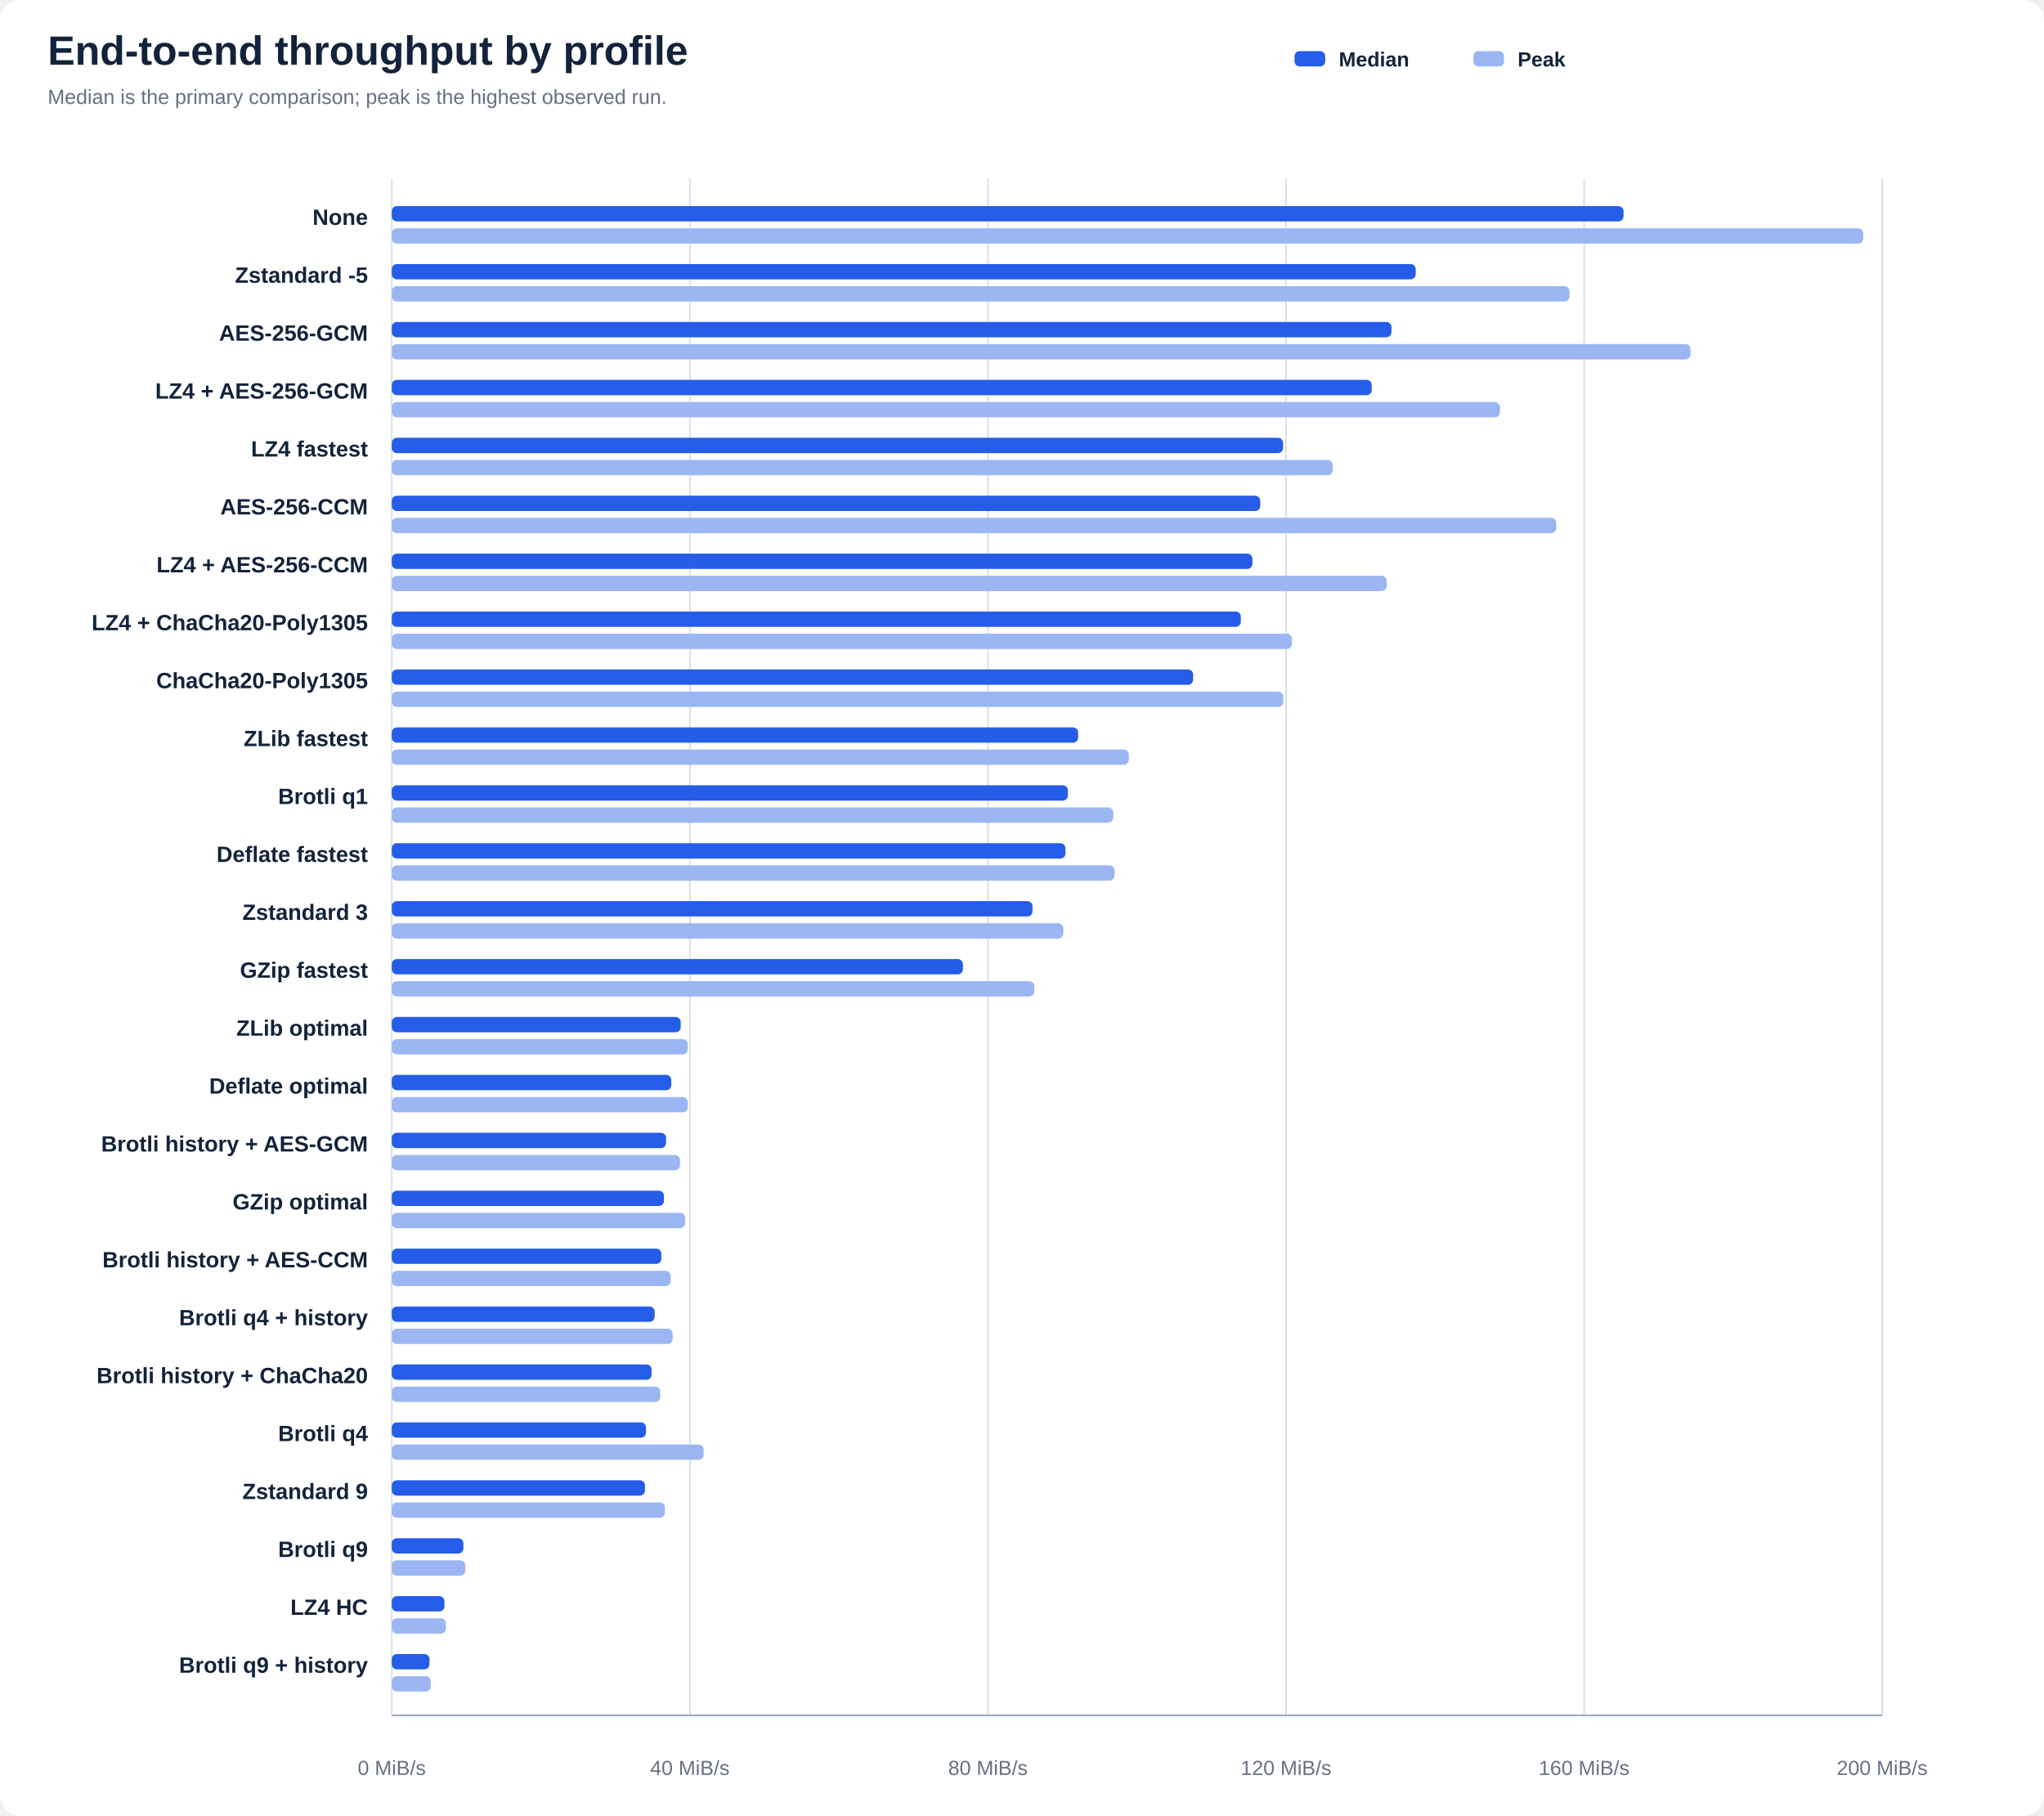
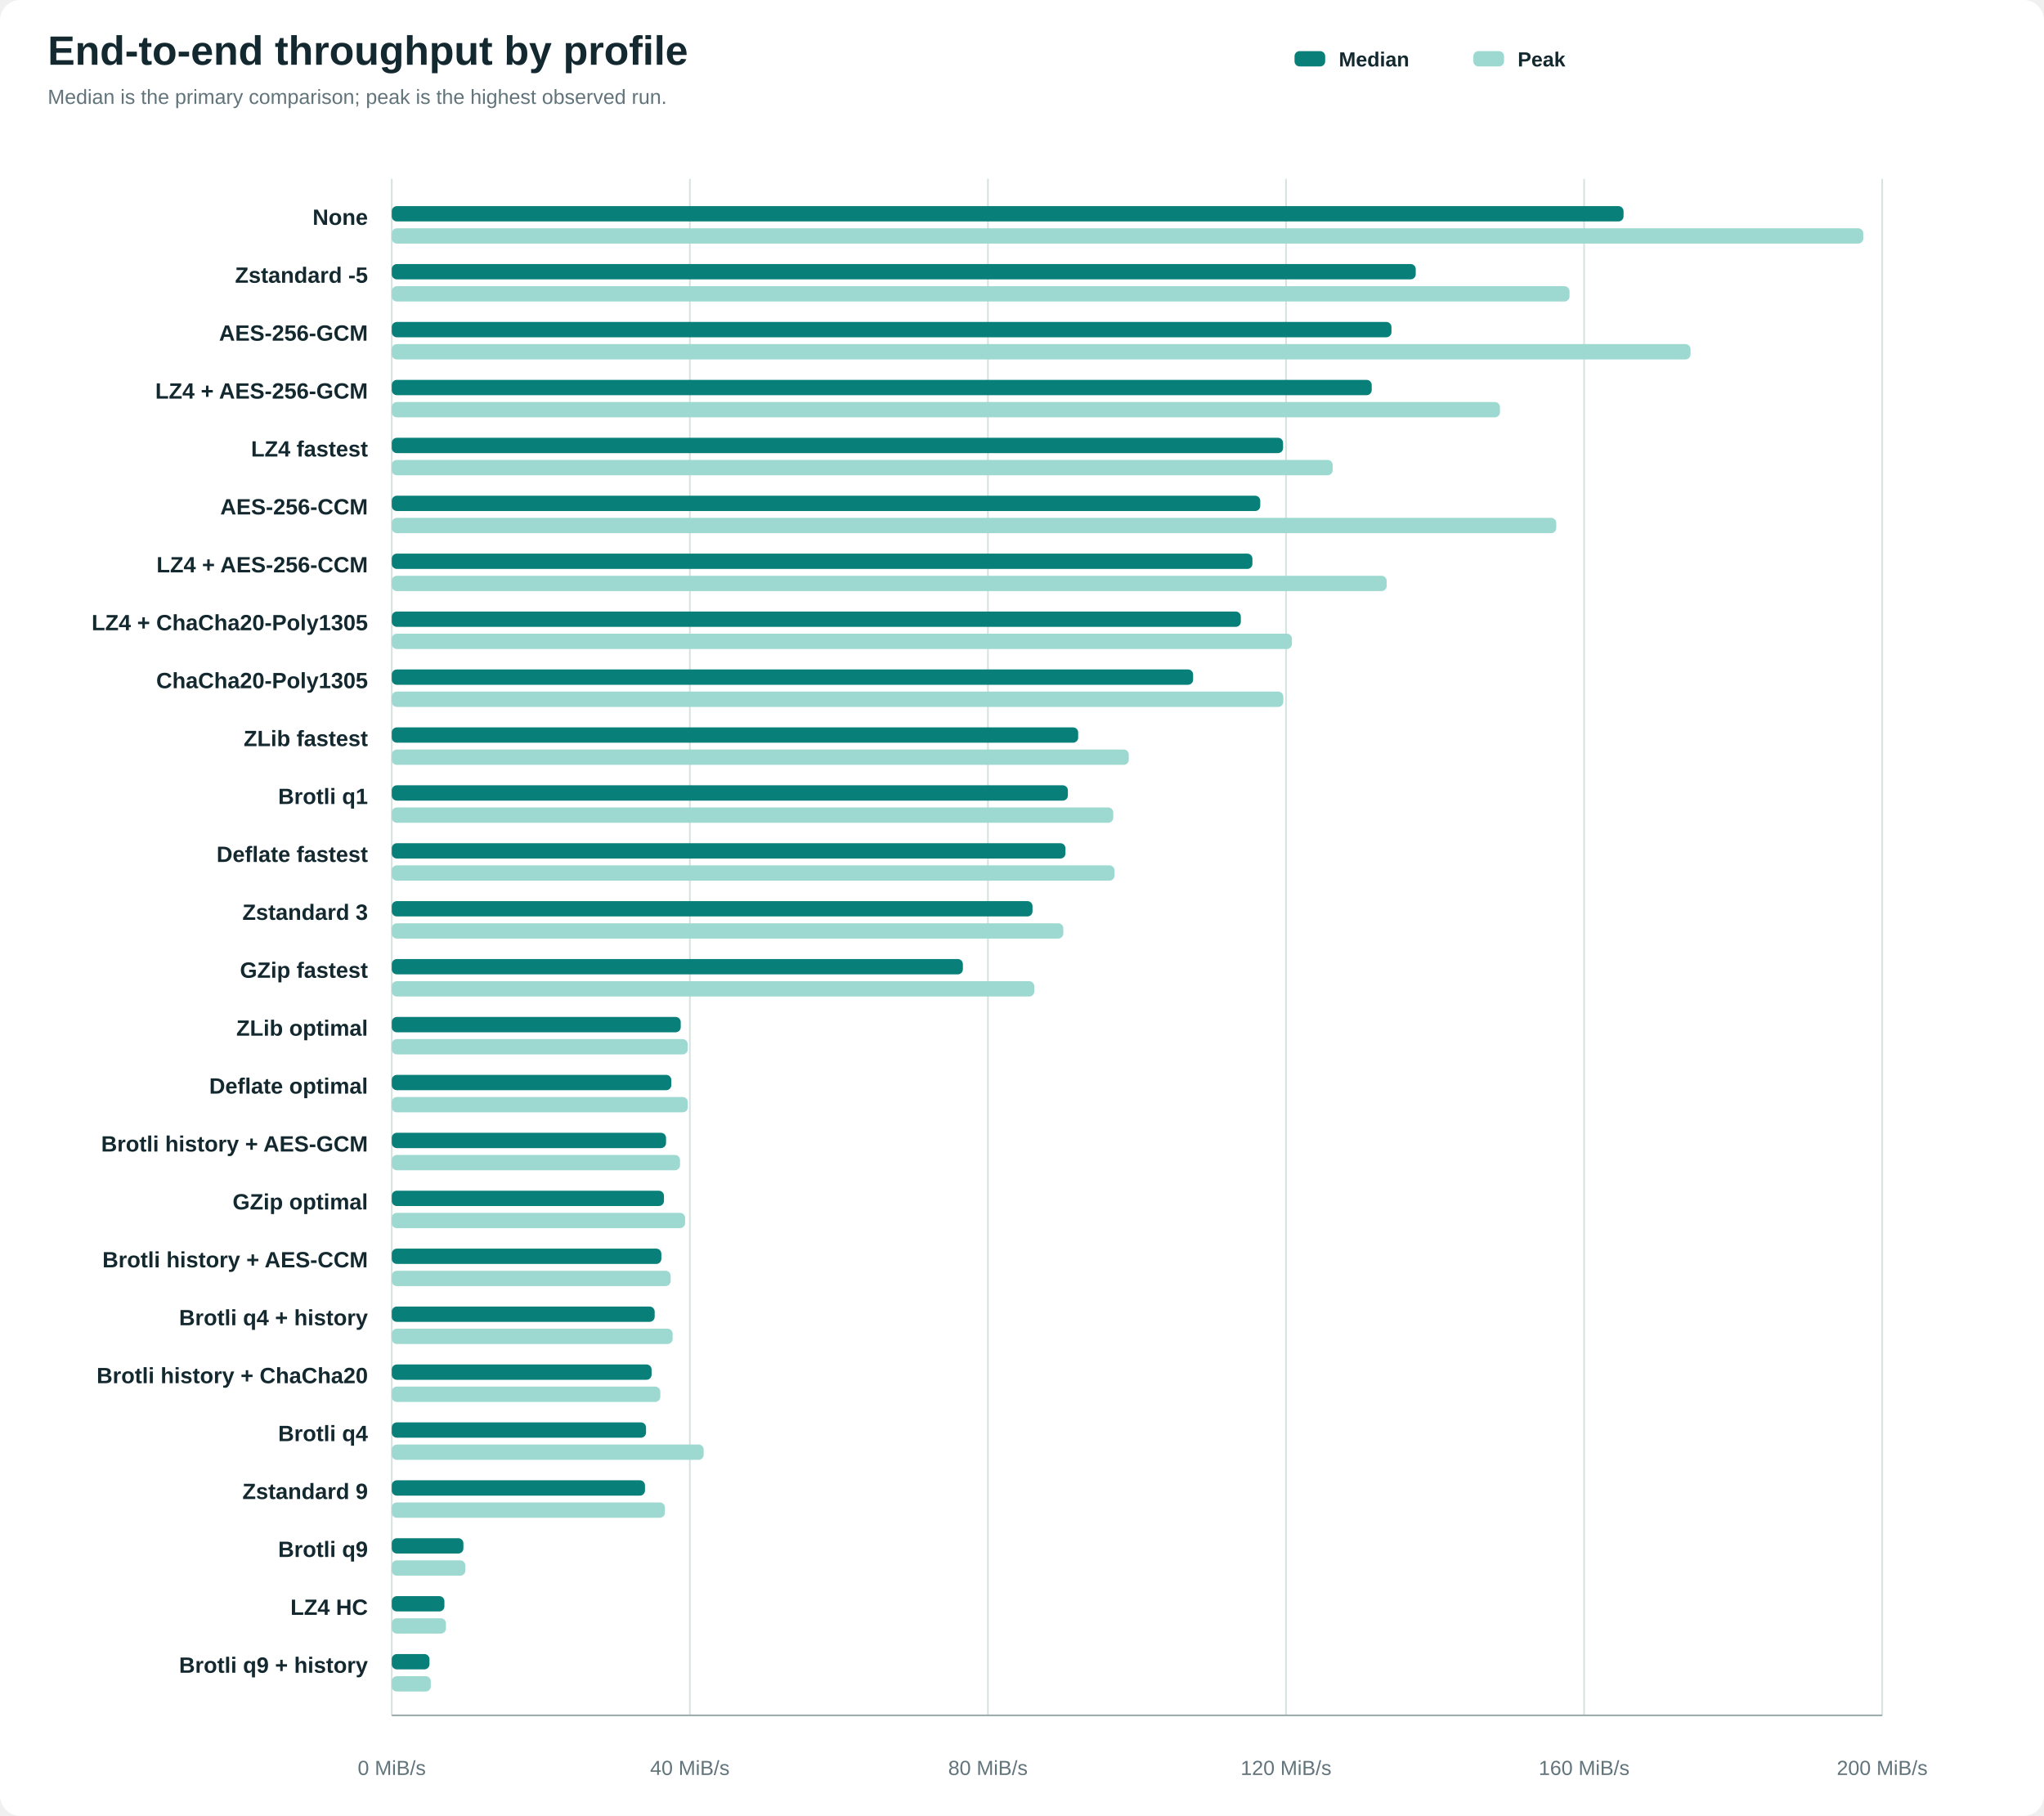
<svg xmlns="http://www.w3.org/2000/svg" width="1200" height="1066" viewBox="0 0 1200 1066" role="img" aria-labelledby="title description">
  <rect width="100%" height="100%" rx="12" fill="#ffffff" />
-   <style>text{font-family:Arial,sans-serif;fill:#13233b}.title{font-size:24px;font-weight:700}.subtitle,.tick{font-size:12px;fill:#667085}.label{font-size:13px;font-weight:600}.legend{font-size:12px;font-weight:600}.grid{stroke:#d9e1ec;stroke-width:1}.axis{stroke:#9aa8ba;stroke-width:1}</style>
+   <style>text{font-family:Arial,sans-serif;fill:#13282f}.title{font-size:24px;font-weight:700}.subtitle,.tick{font-size:12px;fill:#61747b}.label{font-size:13px;font-weight:600}.legend{font-size:12px;font-weight:600}.grid{stroke:#d6e3df;stroke-width:1}.axis{stroke:#9aadaa;stroke-width:1}rect[fill="#255de8"]{fill:#087f78}rect[fill="#9bb6f2"]{fill:#9dd9d1}</style>
  <text class="title" x="28" y="38">End-to-end throughput by profile</text>
  <text class="subtitle" x="28" y="61">Median is the primary comparison; peak is the highest observed run.</text>
  <rect x="760" y="30" width="18" height="9" rx="3" fill="#255de8" />
  <text class="legend" x="786" y="39">Median</text>
  <rect x="865" y="30" width="18" height="9" rx="3" fill="#9bb6f2" />
  <text class="legend" x="891" y="39">Peak</text>
  <line class="grid" x1="230" y1="105" x2="230" y2="1007" />
  <text class="tick" x="230" y="1042" text-anchor="middle">0 MiB/s</text>
  <line class="grid" x1="405" y1="105" x2="405" y2="1007" />
  <text class="tick" x="405" y="1042" text-anchor="middle">40 MiB/s</text>
  <line class="grid" x1="580" y1="105" x2="580" y2="1007" />
  <text class="tick" x="580" y="1042" text-anchor="middle">80 MiB/s</text>
  <line class="grid" x1="755" y1="105" x2="755" y2="1007" />
  <text class="tick" x="755" y="1042" text-anchor="middle">120 MiB/s</text>
  <line class="grid" x1="930" y1="105" x2="930" y2="1007" />
  <text class="tick" x="930" y="1042" text-anchor="middle">160 MiB/s</text>
  <line class="grid" x1="1105" y1="105" x2="1105" y2="1007" />
  <text class="tick" x="1105" y="1042" text-anchor="middle">200 MiB/s</text>
  <text class="label" x="216" y="132" text-anchor="end">None</text>
  <rect x="230" y="121" width="723.16" height="9" rx="3" fill="#255de8" />
  <rect x="230" y="134" width="863.9" height="9" rx="3" fill="#9bb6f2" />
  <text class="label" x="216" y="166" text-anchor="end">Zstandard -5</text>
  <rect x="230" y="155" width="601.15" height="9" rx="3" fill="#255de8" />
  <rect x="230" y="168" width="691.44" height="9" rx="3" fill="#9bb6f2" />
  <text class="label" x="216" y="200" text-anchor="end">AES-256-GCM</text>
  <rect x="230" y="189" width="586.9" height="9" rx="3" fill="#255de8" />
  <rect x="230" y="202" width="762.5" height="9" rx="3" fill="#9bb6f2" />
  <text class="label" x="216" y="234" text-anchor="end">LZ4 + AES-256-GCM</text>
  <rect x="230" y="223" width="575.31" height="9" rx="3" fill="#255de8" />
  <rect x="230" y="236" width="650.6" height="9" rx="3" fill="#9bb6f2" />
  <text class="label" x="216" y="268" text-anchor="end">LZ4 fastest</text>
  <rect x="230" y="257" width="523.28" height="9" rx="3" fill="#255de8" />
  <rect x="230" y="270" width="552.41" height="9" rx="3" fill="#9bb6f2" />
  <text class="label" x="216" y="302" text-anchor="end">AES-256-CCM</text>
  <rect x="230" y="291" width="509.88" height="9" rx="3" fill="#255de8" />
  <rect x="230" y="304" width="683.66" height="9" rx="3" fill="#9bb6f2" />
  <text class="label" x="216" y="336" text-anchor="end">LZ4 + AES-256-CCM</text>
  <rect x="230" y="325" width="505.28" height="9" rx="3" fill="#255de8" />
  <rect x="230" y="338" width="584.1" height="9" rx="3" fill="#9bb6f2" />
  <text class="label" x="216" y="370" text-anchor="end">LZ4 + ChaCha20-Poly1305</text>
  <rect x="230" y="359" width="498.47" height="9" rx="3" fill="#255de8" />
  <rect x="230" y="372" width="528.47" height="9" rx="3" fill="#9bb6f2" />
  <text class="label" x="216" y="404" text-anchor="end">ChaCha20-Poly1305</text>
  <rect x="230" y="393" width="470.46" height="9" rx="3" fill="#255de8" />
  <rect x="230" y="406" width="523.42" height="9" rx="3" fill="#9bb6f2" />
  <text class="label" x="216" y="438" text-anchor="end">ZLib fastest</text>
  <rect x="230" y="427" width="402.98" height="9" rx="3" fill="#255de8" />
  <rect x="230" y="440" width="432.7" height="9" rx="3" fill="#9bb6f2" />
  <text class="label" x="216" y="472" text-anchor="end">Brotli q1</text>
  <rect x="230" y="461" width="396.94" height="9" rx="3" fill="#255de8" />
  <rect x="230" y="474" width="423.58" height="9" rx="3" fill="#9bb6f2" />
  <text class="label" x="216" y="506" text-anchor="end">Deflate fastest</text>
  <rect x="230" y="495" width="395.53" height="9" rx="3" fill="#255de8" />
  <rect x="230" y="508" width="424.32" height="9" rx="3" fill="#9bb6f2" />
  <text class="label" x="216" y="540" text-anchor="end">Zstandard 3</text>
  <rect x="230" y="529" width="376.18" height="9" rx="3" fill="#255de8" />
  <rect x="230" y="542" width="394.26" height="9" rx="3" fill="#9bb6f2" />
  <text class="label" x="216" y="574" text-anchor="end">GZip fastest</text>
  <rect x="230" y="563" width="335.3" height="9" rx="3" fill="#255de8" />
  <rect x="230" y="576" width="377.21" height="9" rx="3" fill="#9bb6f2" />
  <text class="label" x="216" y="608" text-anchor="end">ZLib optimal</text>
  <rect x="230" y="597" width="169.65" height="9" rx="3" fill="#255de8" />
  <rect x="230" y="610" width="173.76" height="9" rx="3" fill="#9bb6f2" />
  <text class="label" x="216" y="642" text-anchor="end">Deflate optimal</text>
  <rect x="230" y="631" width="164.12" height="9" rx="3" fill="#255de8" />
  <rect x="230" y="644" width="173.81" height="9" rx="3" fill="#9bb6f2" />
  <text class="label" x="216" y="676" text-anchor="end">Brotli history + AES-GCM</text>
  <rect x="230" y="665" width="161.03" height="9" rx="3" fill="#255de8" />
  <rect x="230" y="678" width="169.23" height="9" rx="3" fill="#9bb6f2" />
  <text class="label" x="216" y="710" text-anchor="end">GZip optimal</text>
  <rect x="230" y="699" width="159.81" height="9" rx="3" fill="#255de8" />
  <rect x="230" y="712" width="172.23" height="9" rx="3" fill="#9bb6f2" />
  <text class="label" x="216" y="744" text-anchor="end">Brotli history + AES-CCM</text>
  <rect x="230" y="733" width="158.27" height="9" rx="3" fill="#255de8" />
  <rect x="230" y="746" width="163.74" height="9" rx="3" fill="#9bb6f2" />
  <text class="label" x="216" y="778" text-anchor="end">Brotli q4 + history</text>
  <rect x="230" y="767" width="154.35" height="9" rx="3" fill="#255de8" />
  <rect x="230" y="780" width="164.9" height="9" rx="3" fill="#9bb6f2" />
  <text class="label" x="216" y="812" text-anchor="end">Brotli history + ChaCha20</text>
  <rect x="230" y="801" width="152.54" height="9" rx="3" fill="#255de8" />
  <rect x="230" y="814" width="157.66" height="9" rx="3" fill="#9bb6f2" />
  <text class="label" x="216" y="846" text-anchor="end">Brotli q4</text>
  <rect x="230" y="835" width="149.28" height="9" rx="3" fill="#255de8" />
  <rect x="230" y="848" width="183.11" height="9" rx="3" fill="#9bb6f2" />
  <text class="label" x="216" y="880" text-anchor="end">Zstandard 9</text>
  <rect x="230" y="869" width="148.66" height="9" rx="3" fill="#255de8" />
  <rect x="230" y="882" width="160.37" height="9" rx="3" fill="#9bb6f2" />
  <text class="label" x="216" y="914" text-anchor="end">Brotli q9</text>
  <rect x="230" y="903" width="42.06" height="9" rx="3" fill="#255de8" />
  <rect x="230" y="916" width="43.19" height="9" rx="3" fill="#9bb6f2" />
  <text class="label" x="216" y="948" text-anchor="end">LZ4 HC</text>
  <rect x="230" y="937" width="30.91" height="9" rx="3" fill="#255de8" />
  <rect x="230" y="950" width="31.81" height="9" rx="3" fill="#9bb6f2" />
  <text class="label" x="216" y="982" text-anchor="end">Brotli q9 + history</text>
  <rect x="230" y="971" width="22.14" height="9" rx="3" fill="#255de8" />
  <rect x="230" y="984" width="22.92" height="9" rx="3" fill="#9bb6f2" />
  <line class="axis" x1="230" y1="1007" x2="1105" y2="1007" />
</svg>
